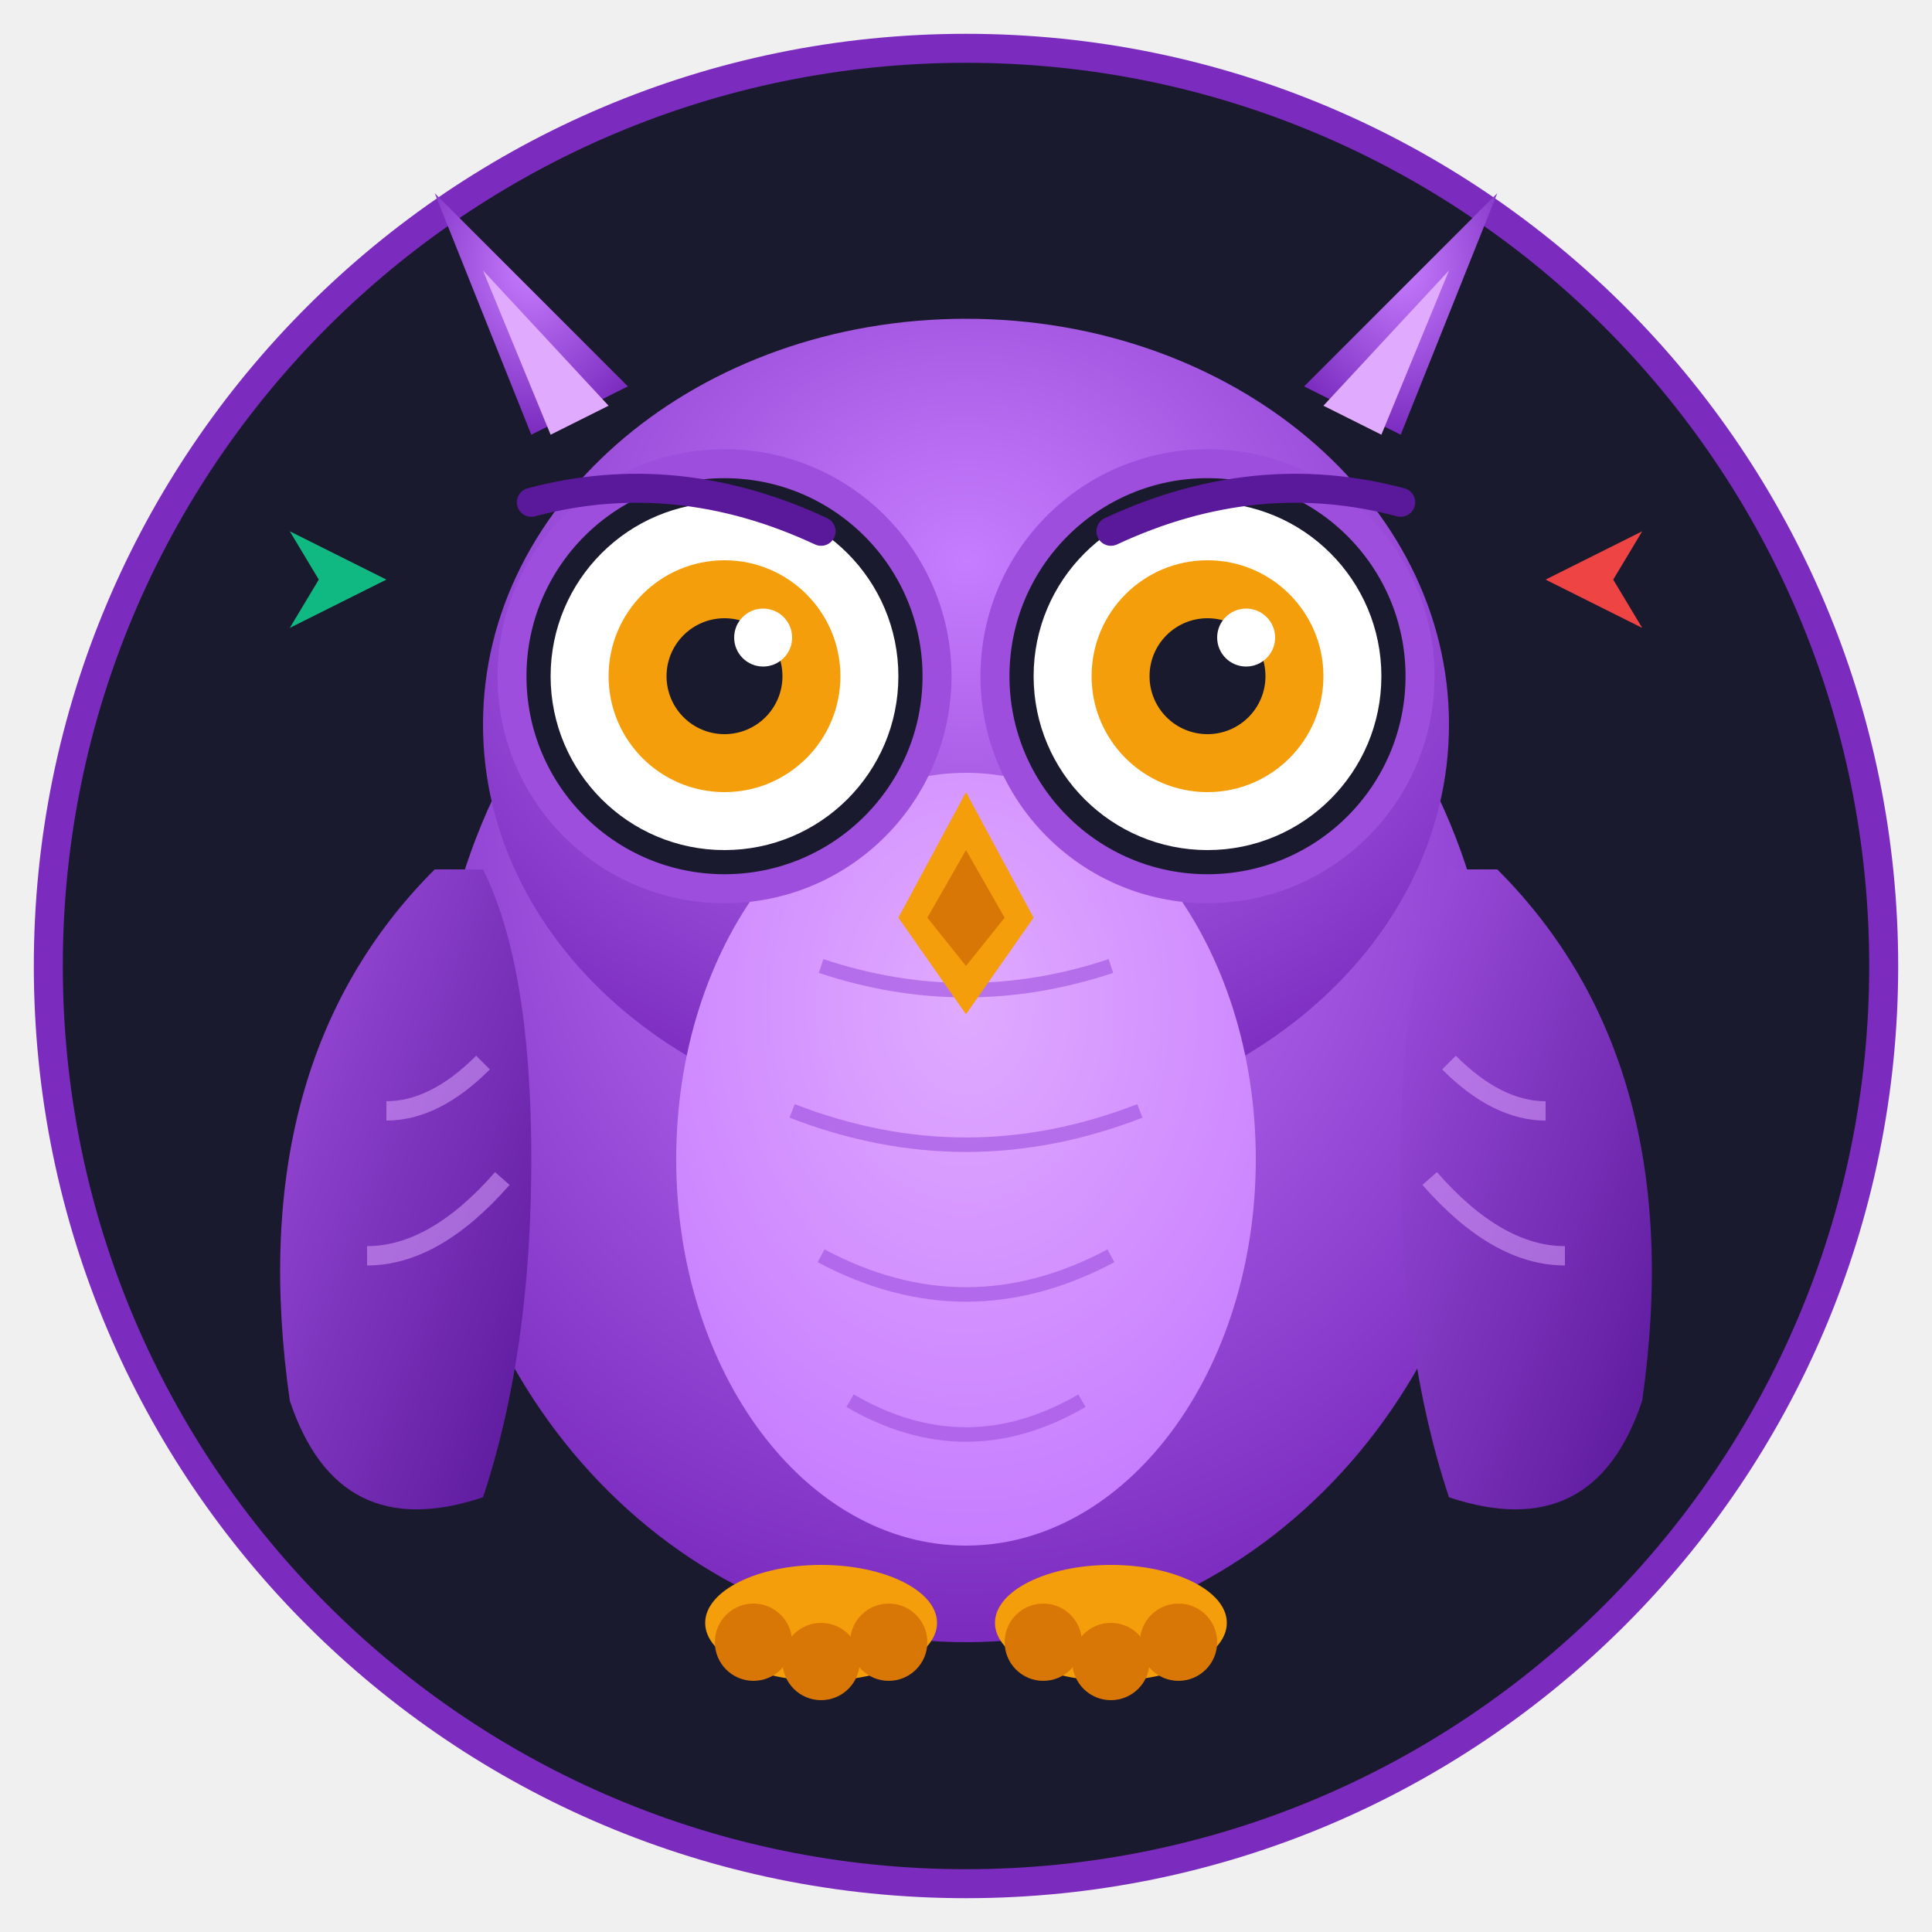
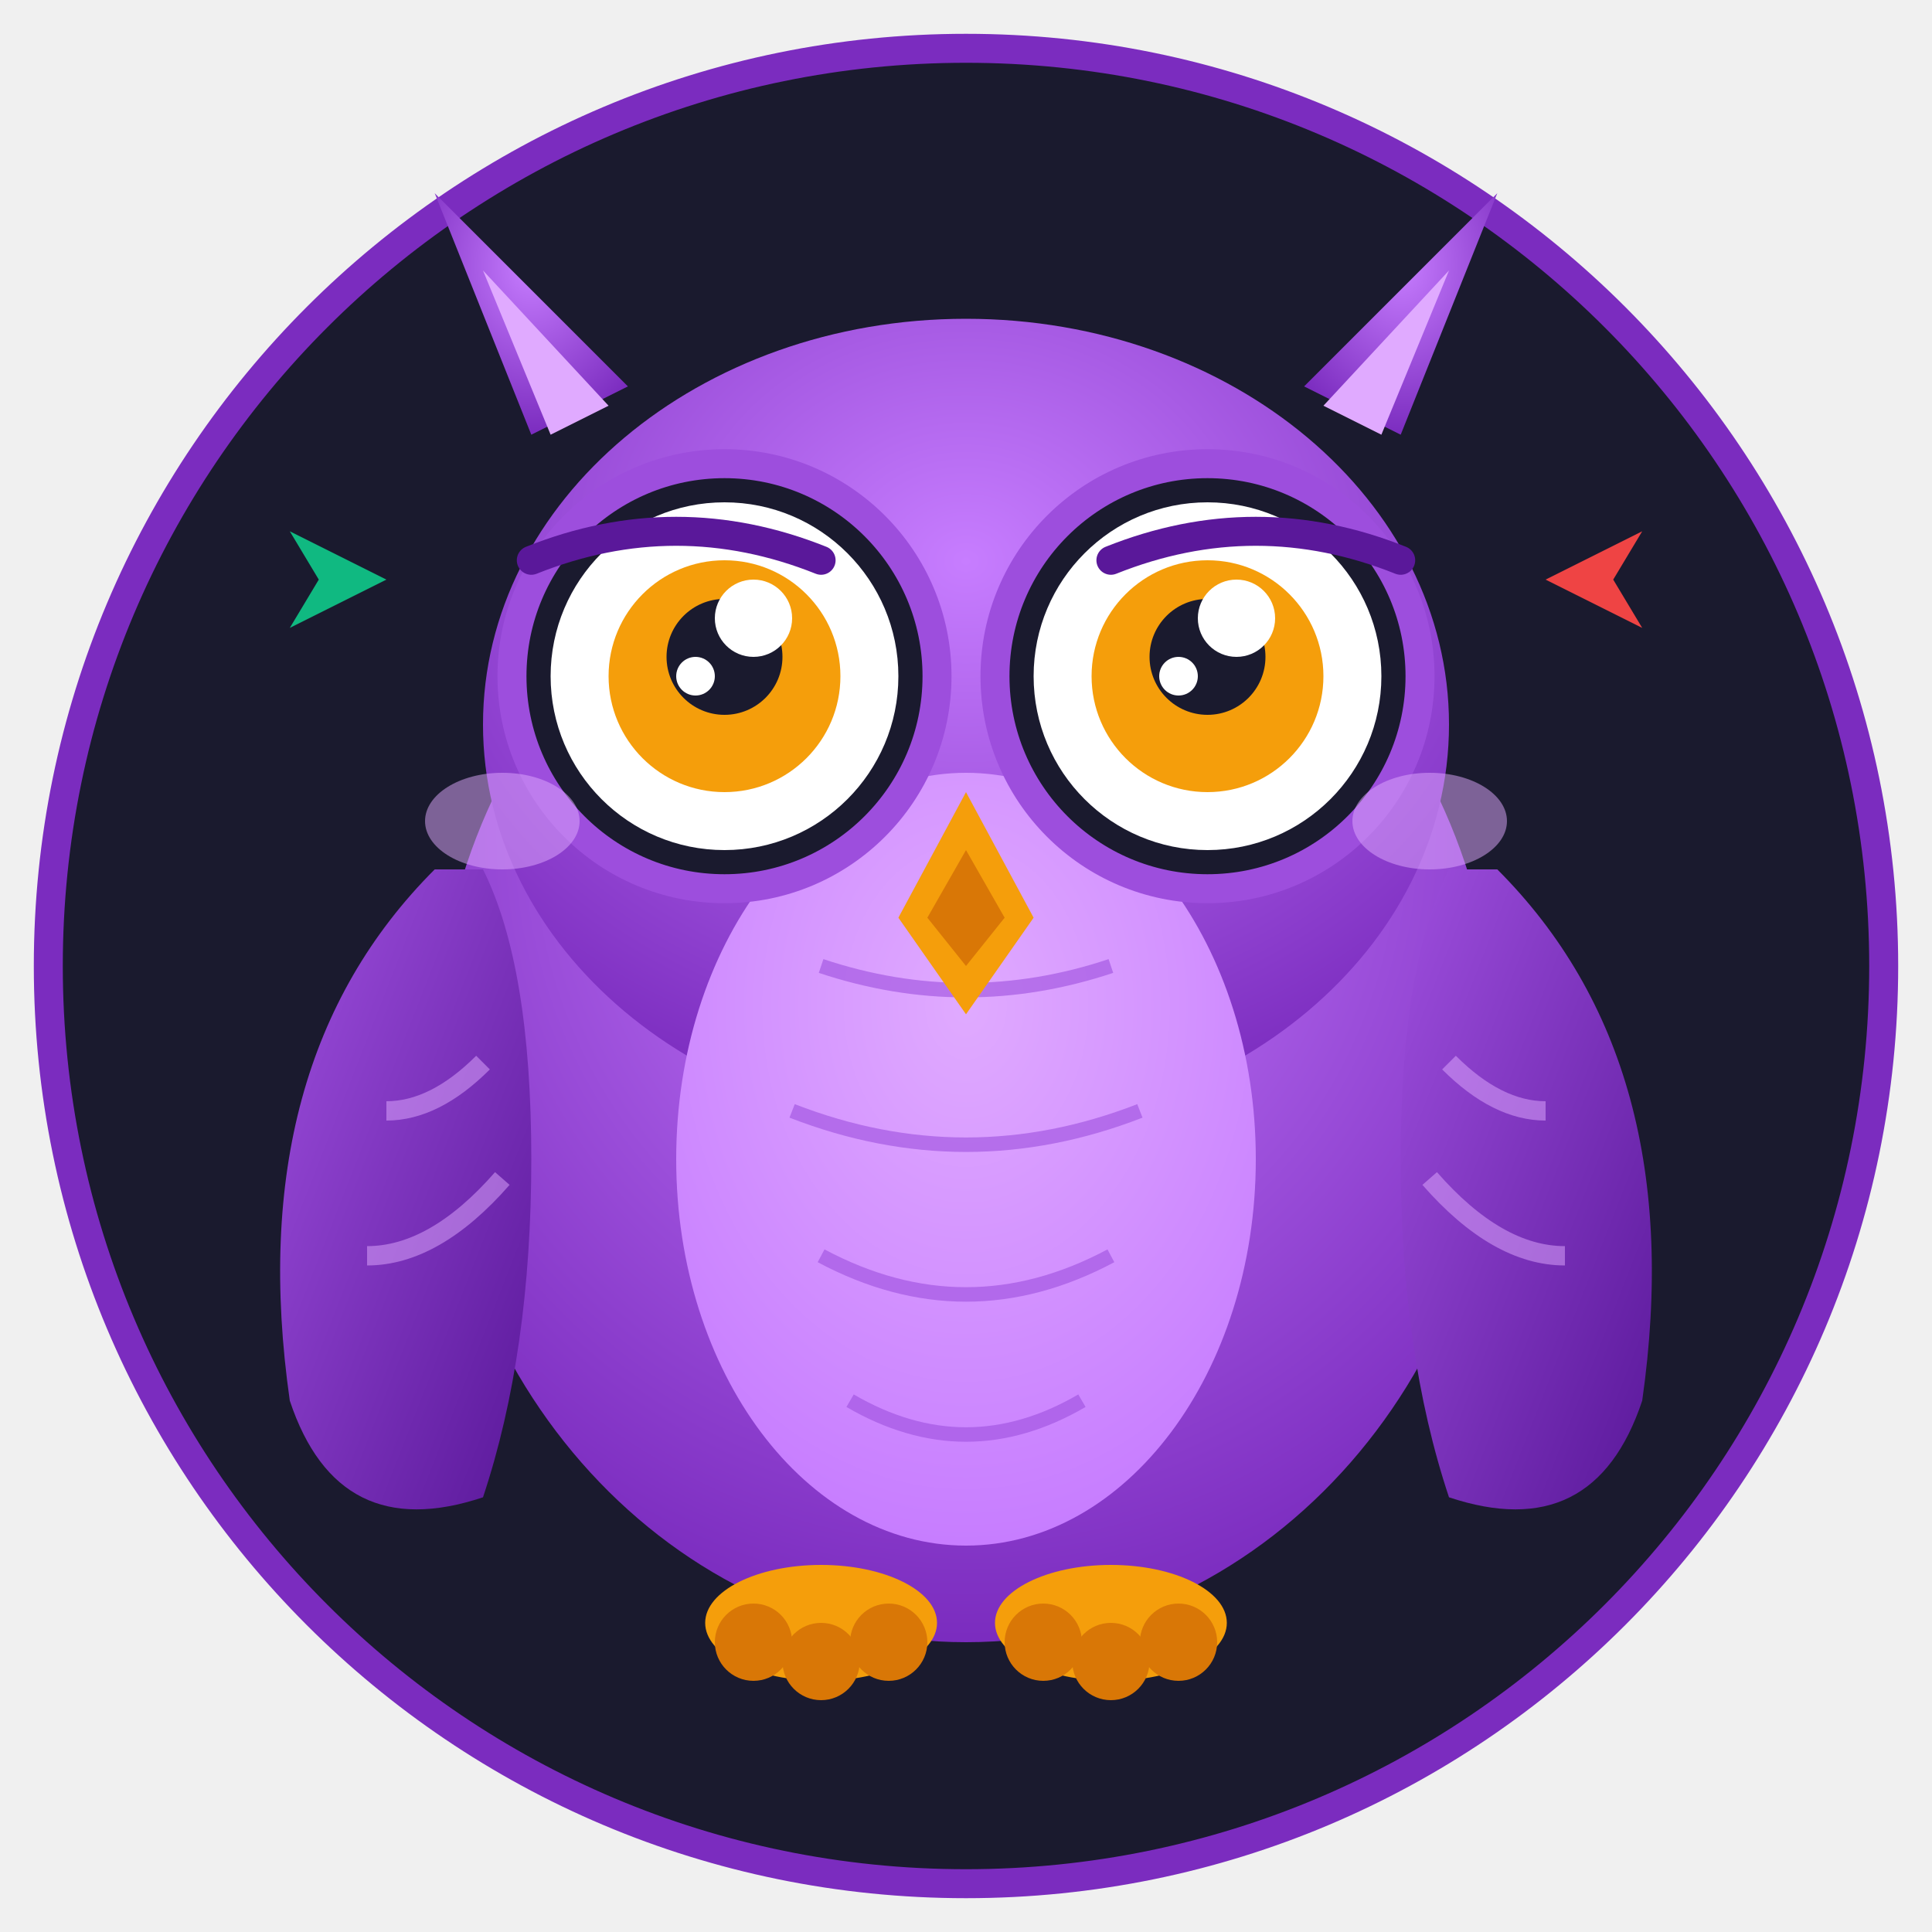
<svg xmlns="http://www.w3.org/2000/svg" viewBox="0 0 200 200" width="200" height="200">
  <circle cx="100" cy="100" r="95" fill="#1a1a2e" stroke="#7b2cbf" stroke-width="3" />
  <defs>
    <radialGradient id="bodyGradient" cx="50%" cy="30%" r="70%">
      <stop offset="0%" style="stop-color:#c77dff" />
      <stop offset="100%" style="stop-color:#7b2cbf" />
    </radialGradient>
    <radialGradient id="chestGradient" cx="50%" cy="30%" r="70%">
      <stop offset="0%" style="stop-color:#e0aaff" />
      <stop offset="100%" style="stop-color:#c77dff" />
    </radialGradient>
    <linearGradient id="wingGradient" x1="0%" y1="0%" x2="100%" y2="100%">
      <stop offset="0%" style="stop-color:#9d4edd" />
      <stop offset="100%" style="stop-color:#5a189a" />
    </linearGradient>
  </defs>
  <path d="M 55 45 L 45 20 L 65 40 Z" fill="url(#bodyGradient)" />
  <path d="M 145 45 L 155 20 L 135 40 Z" fill="url(#bodyGradient)" />
  <path d="M 57 45 L 50 28 L 63 42 Z" fill="#e0aaff" />
  <path d="M 143 45 L 150 28 L 137 42 Z" fill="#e0aaff" />
  <ellipse cx="100" cy="110" rx="55" ry="60" fill="url(#bodyGradient)" />
  <ellipse cx="100" cy="75" rx="50" ry="42" fill="url(#bodyGradient)" />
  <path d="M 45 90 Q 25 110 30 145 Q 35 160 50 155 Q 55 140 55 120 Q 55 100 50 90 Z" fill="url(#wingGradient)" />
  <path d="M 155 90 Q 175 110 170 145 Q 165 160 150 155 Q 145 140 145 120 Q 145 100 150 90 Z" fill="url(#wingGradient)" />
  <path d="M 40 115 Q 45 115 50 110" stroke="#e0aaff" stroke-width="2" fill="none" opacity="0.5" />
  <path d="M 38 130 Q 45 130 52 122" stroke="#e0aaff" stroke-width="2" fill="none" opacity="0.5" />
  <path d="M 160 115 Q 155 115 150 110" stroke="#e0aaff" stroke-width="2" fill="none" opacity="0.5" />
  <path d="M 162 130 Q 155 130 148 122" stroke="#e0aaff" stroke-width="2" fill="none" opacity="0.5" />
  <ellipse cx="100" cy="120" rx="30" ry="40" fill="url(#chestGradient)" />
  <path d="M 85 100 Q 100 105 115 100" stroke="#9d4edd" stroke-width="1.5" fill="none" opacity="0.6" />
  <path d="M 82 115 Q 100 122 118 115" stroke="#9d4edd" stroke-width="1.5" fill="none" opacity="0.6" />
  <path d="M 85 130 Q 100 138 115 130" stroke="#9d4edd" stroke-width="1.5" fill="none" opacity="0.6" />
  <path d="M 88 145 Q 100 152 112 145" stroke="#9d4edd" stroke-width="1.5" fill="none" opacity="0.6" />
  <circle cx="75" cy="70" r="22" fill="#1a1a2e" stroke="#9d4edd" stroke-width="3" />
  <circle cx="125" cy="70" r="22" fill="#1a1a2e" stroke="#9d4edd" stroke-width="3" />
  <circle cx="75" cy="70" r="18" fill="white" />
  <circle cx="125" cy="70" r="18" fill="white" />
  <circle cx="75" cy="70" r="12" fill="#f59e0b" />
  <circle cx="125" cy="70" r="12" fill="#f59e0b" />
-   <circle cx="75" cy="70" r="6" fill="#1a1a2e" />
-   <circle cx="125" cy="70" r="6" fill="#1a1a2e" />
-   <circle cx="79" cy="66" r="3" fill="white" />
-   <circle cx="129" cy="66" r="3" fill="white" />
+   <circle cx="75" cy="68" r="6" fill="#1a1a2e" />
+   <circle cx="125" cy="68" r="6" fill="#1a1a2e" />
+   <circle cx="78" cy="64" r="4" fill="white" />
+   <circle cx="128" cy="64" r="4" fill="white" />
+   <circle cx="72" cy="70" r="2" fill="white" />
+   <circle cx="122" cy="70" r="2" fill="white" />
  <path d="M 100 82 L 93 95 L 100 105 L 107 95 Z" fill="#f59e0b" />
  <path d="M 100 88 L 96 95 L 100 100 L 104 95 Z" fill="#d97706" />
-   <path d="M 55 52 Q 70 48 85 55" stroke="#5a189a" stroke-width="3" fill="none" stroke-linecap="round" />
-   <path d="M 145 52 Q 130 48 115 55" stroke="#5a189a" stroke-width="3" fill="none" stroke-linecap="round" />
+   <path d="M 55 58 Q 70 52 85 58" stroke="#5a189a" stroke-width="3" fill="none" stroke-linecap="round" />
+   <path d="M 145 58 Q 130 52 115 58" stroke="#5a189a" stroke-width="3" fill="none" stroke-linecap="round" />
+   <ellipse cx="52" cy="85" rx="8" ry="5" fill="#e0aaff" opacity="0.5" />
+   <ellipse cx="148" cy="85" rx="8" ry="5" fill="#e0aaff" opacity="0.5" />
  <ellipse cx="85" cy="168" rx="12" ry="6" fill="#f59e0b" />
  <ellipse cx="115" cy="168" rx="12" ry="6" fill="#f59e0b" />
  <circle cx="78" cy="170" r="4" fill="#d97706" />
  <circle cx="85" cy="172" r="4" fill="#d97706" />
  <circle cx="92" cy="170" r="4" fill="#d97706" />
  <circle cx="108" cy="170" r="4" fill="#d97706" />
  <circle cx="115" cy="172" r="4" fill="#d97706" />
  <circle cx="122" cy="170" r="4" fill="#d97706" />
  <g transform="translate(30, 55)">
    <polygon points="0,0 10,5 0,10 3,5" fill="#10b981" />
  </g>
  <g transform="translate(160, 55)">
    <polygon points="10,0 0,5 10,10 7,5" fill="#ef4444" />
  </g>
</svg>
